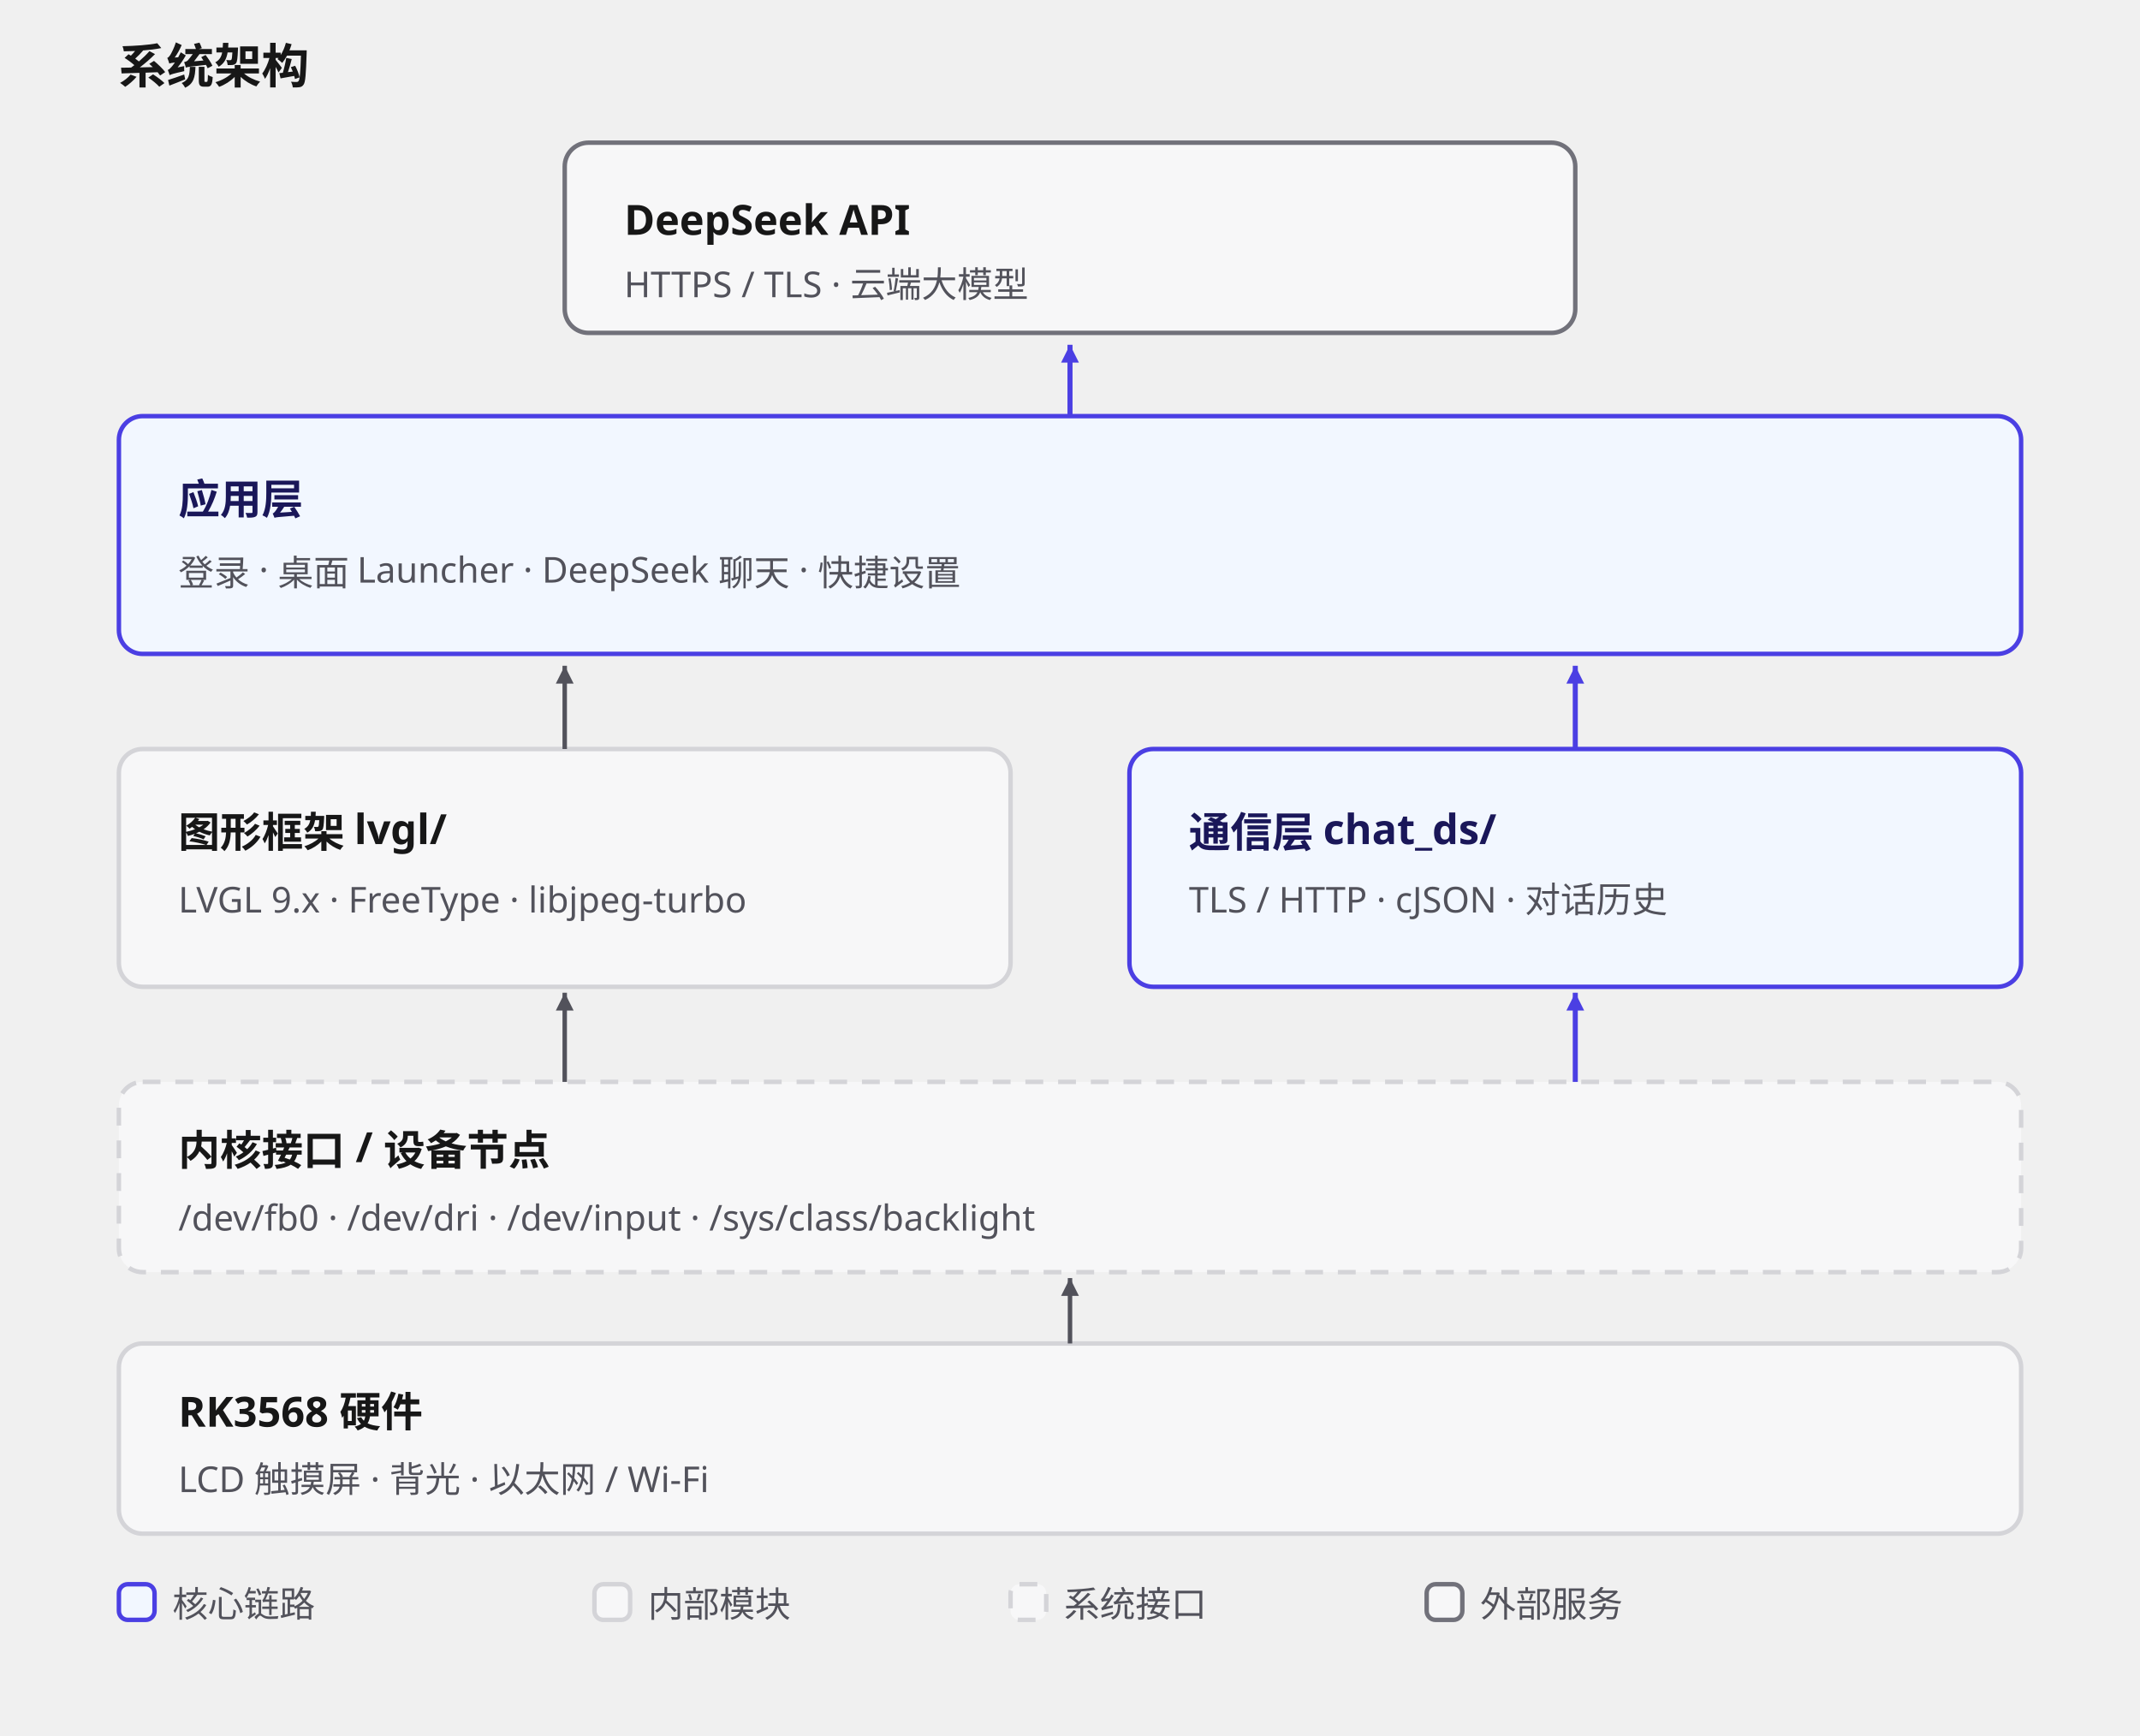
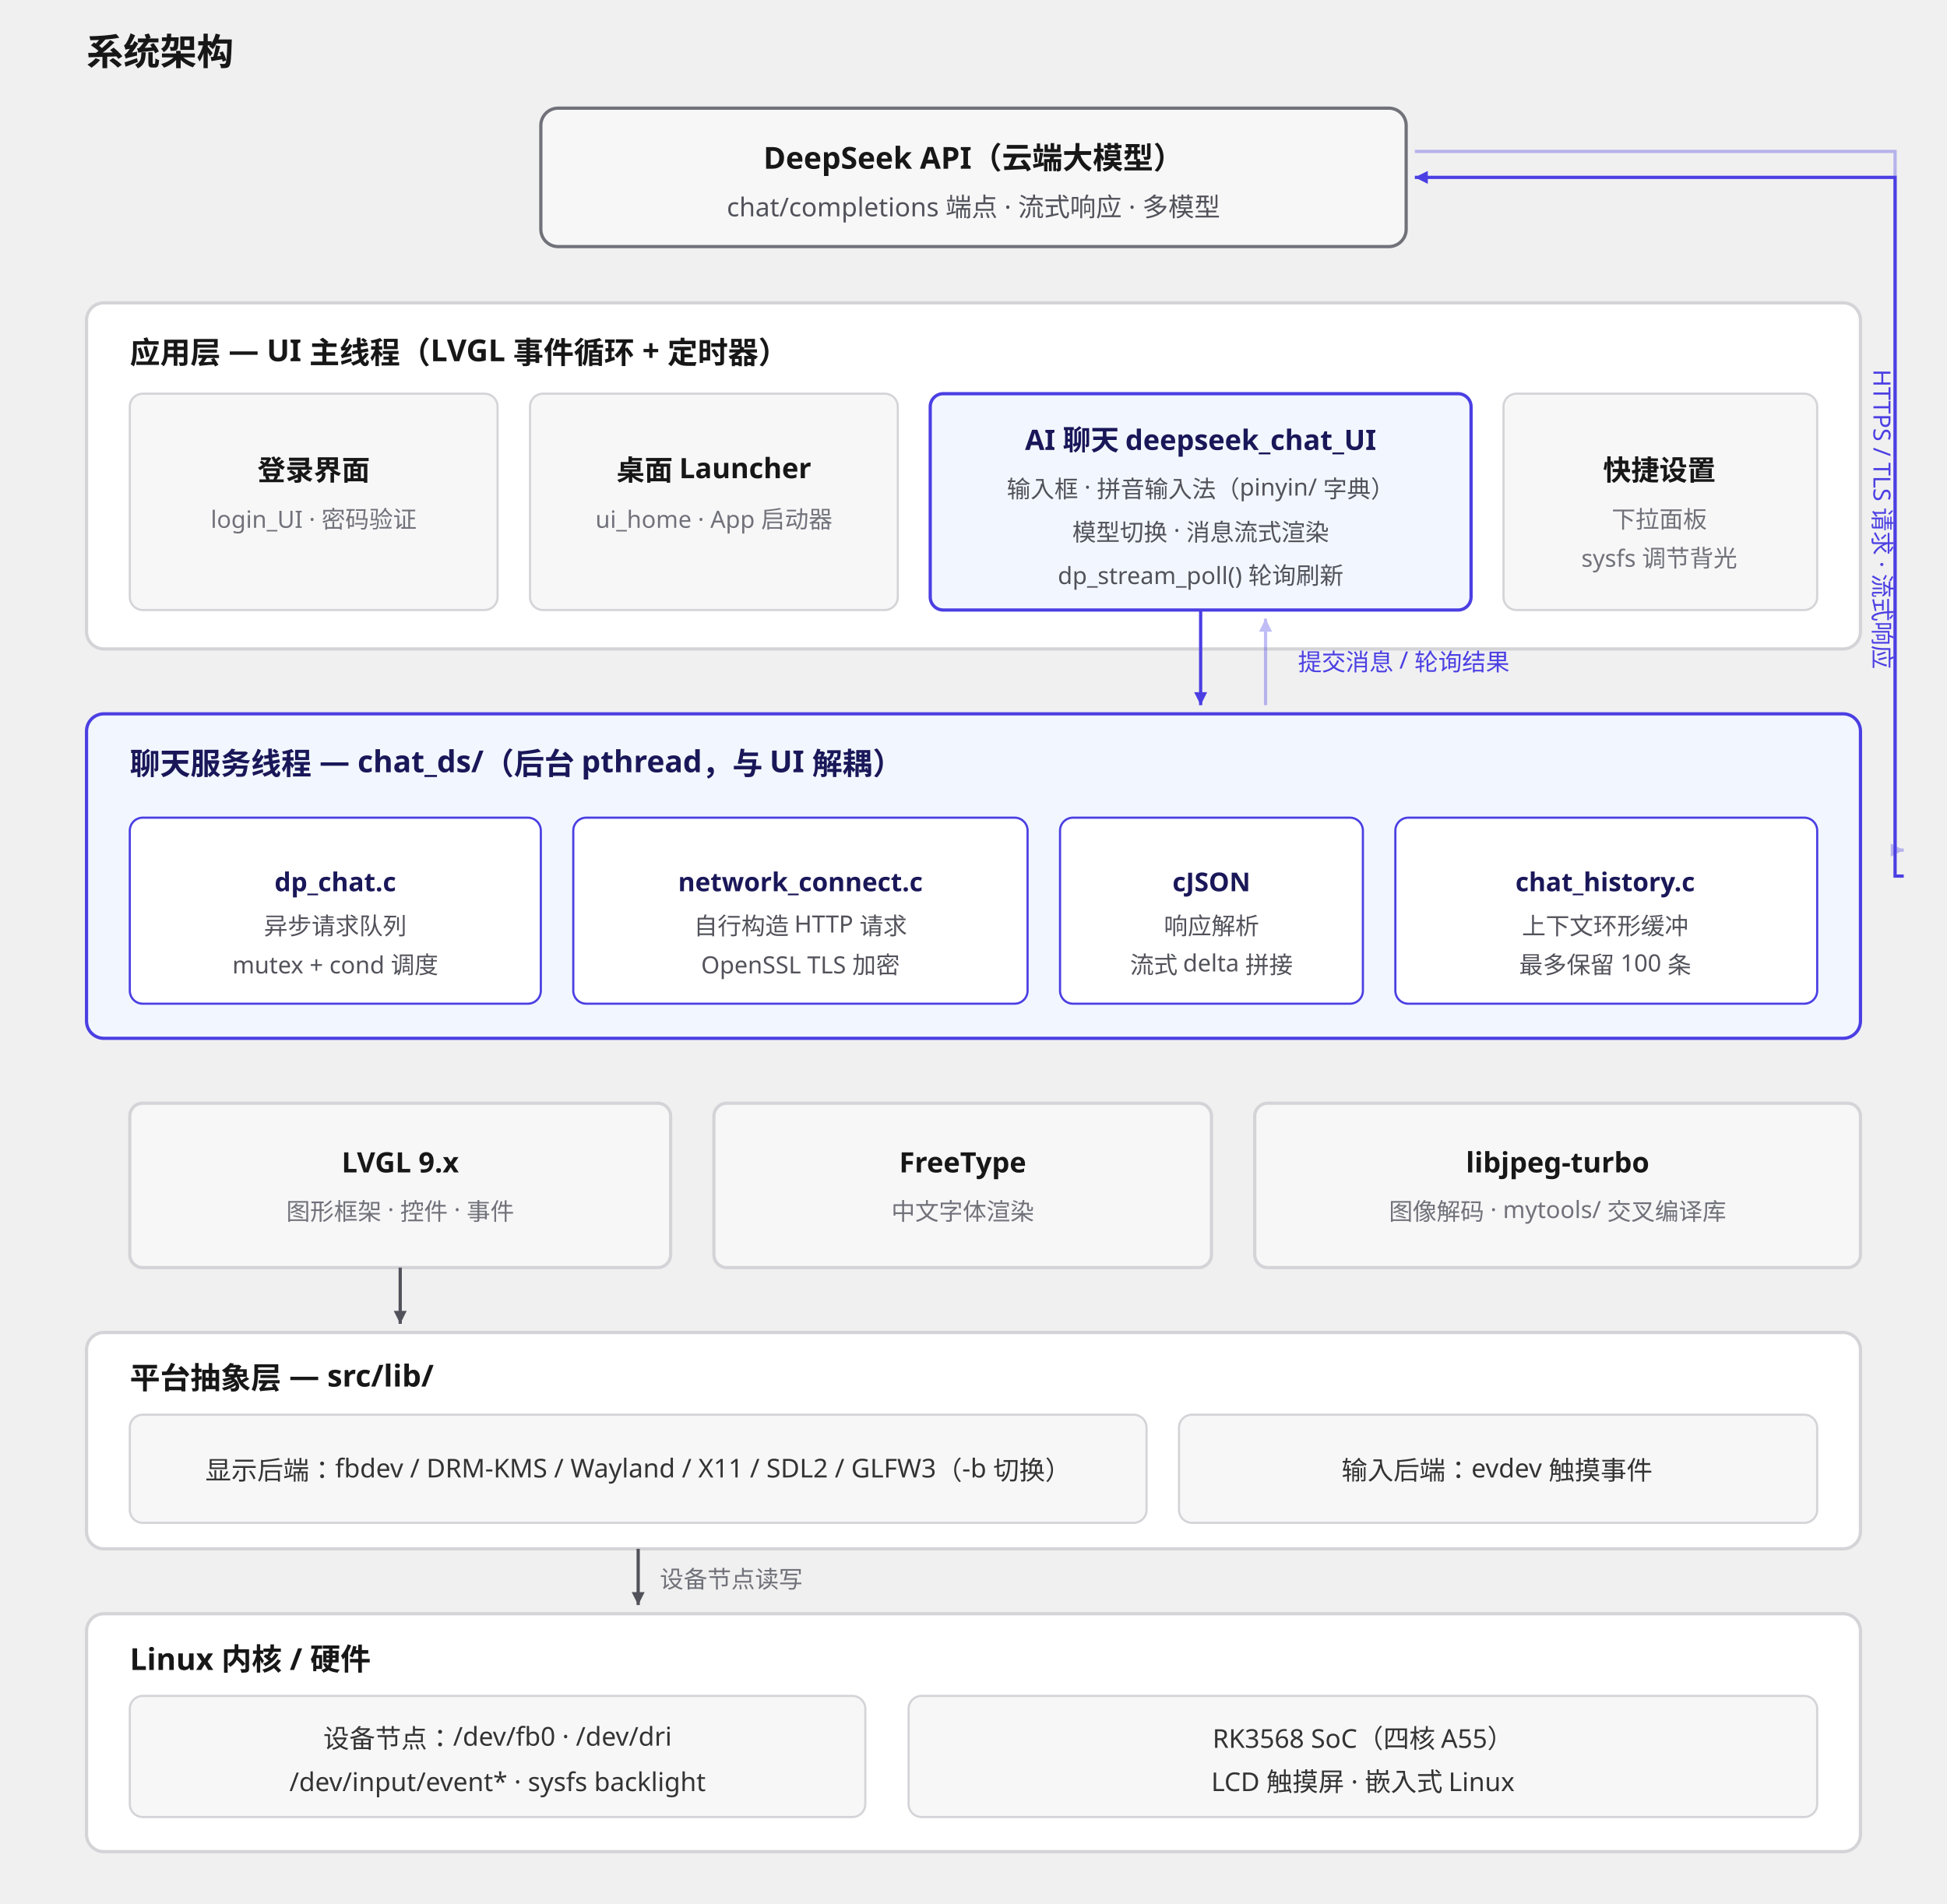
- <svg xmlns="http://www.w3.org/2000/svg" viewBox="0 0 720 584" width="720" height="584" role="img" aria-label="RK3568 AI 聊天终端系统架构">
+ <svg xmlns="http://www.w3.org/2000/svg" viewBox="0 0 900 880" width="900" height="880" role="img" aria-label="RK3568 AI 聊天终端系统架构（完整版）">
  <defs>
-     <marker id="arrowNeutral" viewBox="0 0 8 8" refX="7" refY="4" markerWidth="8" markerHeight="8" markerUnits="userSpaceOnUse" orient="auto">
+     <marker id="an" viewBox="0 0 8 8" refX="7" refY="4" markerWidth="8" markerHeight="8" markerUnits="userSpaceOnUse" orient="auto">
      <path d="M1 1 L7 4 L1 7 Z" fill="#52525B" />
    </marker>
-     <marker id="arrowBrand" viewBox="0 0 8 8" refX="7" refY="4" markerWidth="8" markerHeight="8" markerUnits="userSpaceOnUse" orient="auto">
+     <marker id="ab" viewBox="0 0 8 8" refX="7" refY="4" markerWidth="8" markerHeight="8" markerUnits="userSpaceOnUse" orient="auto">
      <path d="M1 1 L7 4 L1 7 Z" fill="#4B3FE3" />
    </marker>
  </defs>
-   <text x="40" y="28" font-family="'PingFang SC','Microsoft YaHei','Segoe UI',sans-serif" font-size="16" font-weight="600" fill="#171717">系统架构</text>
-   <rect x="190" y="48" width="340" height="64" rx="8" fill="#F7F7F8" stroke="#71717A" stroke-width="1.5" />
-   <text x="210" y="79" font-family="'PingFang SC','Microsoft YaHei','Segoe UI',sans-serif" font-size="14" font-weight="600" fill="#171717">DeepSeek API</text>
-   <text x="210" y="100" font-family="'PingFang SC','Microsoft YaHei','Segoe UI',sans-serif" font-size="12" fill="#52525B">HTTPS / TLS · 云端大模型</text>
-   <rect x="40" y="140" width="640" height="80" rx="8" fill="#F2F7FF" stroke="#4B3FE3" stroke-width="1.5" />
-   <text x="60" y="173" font-family="'PingFang SC','Microsoft YaHei','Segoe UI',sans-serif" font-size="14" font-weight="600" fill="#1A1759">应用层</text>
-   <text x="60" y="197" font-family="'PingFang SC','Microsoft YaHei','Segoe UI',sans-serif" font-size="12" fill="#52525B">登录 · 桌面 Launcher · DeepSeek 聊天 · 快捷设置</text>
-   <rect x="40" y="252" width="300" height="80" rx="8" fill="#F7F7F8" stroke="#D4D4D8" stroke-width="1.5" />
-   <text x="60" y="285" font-family="'PingFang SC','Microsoft YaHei','Segoe UI',sans-serif" font-size="14" font-weight="600" fill="#171717">图形框架 lvgl/</text>
-   <text x="60" y="307" font-family="'PingFang SC','Microsoft YaHei','Segoe UI',sans-serif" font-size="12" fill="#52525B">LVGL 9.x · FreeType · libjpeg-turbo</text>
-   <rect x="380" y="252" width="300" height="80" rx="8" fill="#F2F7FF" stroke="#4B3FE3" stroke-width="1.5" />
-   <text x="400" y="285" font-family="'PingFang SC','Microsoft YaHei','Segoe UI',sans-serif" font-size="14" font-weight="600" fill="#1A1759">通信层 chat_ds/</text>
-   <text x="400" y="307" font-family="'PingFang SC','Microsoft YaHei','Segoe UI',sans-serif" font-size="12" fill="#52525B">TLS / HTTP · cJSON · 对话历史</text>
-   <rect x="40" y="364" width="640" height="64" rx="8" fill="#F7F7F8" stroke="#D4D4D8" stroke-width="1.5" stroke-dasharray="6 5" />
-   <text x="60" y="392" font-family="'PingFang SC','Microsoft YaHei','Segoe UI',sans-serif" font-size="14" font-weight="600" fill="#171717">内核接口 / 设备节点</text>
-   <text x="60" y="414" font-family="'PingFang SC','Microsoft YaHei','Segoe UI',sans-serif" font-size="12" fill="#52525B">/dev/fb0 · /dev/dri · /dev/input · /sys/class/backlight</text>
-   <rect x="40" y="452" width="640" height="64" rx="8" fill="#F7F7F8" stroke="#D4D4D8" stroke-width="1.5" />
-   <text x="60" y="480" font-family="'PingFang SC','Microsoft YaHei','Segoe UI',sans-serif" font-size="14" font-weight="600" fill="#171717">RK3568 硬件</text>
-   <text x="60" y="502" font-family="'PingFang SC','Microsoft YaHei','Segoe UI',sans-serif" font-size="12" fill="#52525B">LCD 触摸屏 · 背光 · 以太网 / Wi-Fi</text>
-   <line x1="360" y1="452" x2="360" y2="430" stroke="#52525B" stroke-width="1.5" marker-end="url(#arrowNeutral)" />
-   <line x1="190" y1="364" x2="190" y2="334" stroke="#52525B" stroke-width="1.5" marker-end="url(#arrowNeutral)" />
-   <line x1="530" y1="364" x2="530" y2="334" stroke="#4B3FE3" stroke-width="1.7" marker-end="url(#arrowBrand)" />
-   <line x1="190" y1="252" x2="190" y2="224" stroke="#52525B" stroke-width="1.5" marker-end="url(#arrowNeutral)" />
-   <line x1="530" y1="252" x2="530" y2="224" stroke="#4B3FE3" stroke-width="1.7" marker-end="url(#arrowBrand)" />
-   <line x1="360" y1="140" x2="360" y2="116" stroke="#4B3FE3" stroke-width="1.7" marker-end="url(#arrowBrand)" />
-   <rect x="40" y="533" width="12" height="12" rx="3" fill="#F2F7FF" stroke="#4B3FE3" stroke-width="1.5" />
-   <text x="58" y="544" font-family="'PingFang SC','Microsoft YaHei','Segoe UI',sans-serif" font-size="12" fill="#52525B">核心链路</text>
-   <rect x="200" y="533" width="12" height="12" rx="3" fill="#F7F7F8" stroke="#D4D4D8" stroke-width="1.5" />
-   <text x="218" y="544" font-family="'PingFang SC','Microsoft YaHei','Segoe UI',sans-serif" font-size="12" fill="#52525B">内部模块</text>
-   <rect x="340" y="533" width="12" height="12" rx="3" fill="#F7F7F8" stroke="#D4D4D8" stroke-width="1.5" stroke-dasharray="6 5" />
-   <text x="358" y="544" font-family="'PingFang SC','Microsoft YaHei','Segoe UI',sans-serif" font-size="12" fill="#52525B">系统接口</text>
-   <rect x="480" y="533" width="12" height="12" rx="3" fill="#F7F7F8" stroke="#71717A" stroke-width="1.5" />
-   <text x="498" y="544" font-family="'PingFang SC','Microsoft YaHei','Segoe UI',sans-serif" font-size="12" fill="#52525B">外部服务</text>
+   <text x="40" y="30" font-family="'PingFang SC','Microsoft YaHei',sans-serif" font-size="17" font-weight="600" fill="#171717">系统架构</text>
+   <rect x="250" y="50" width="400" height="64" rx="8" fill="#F7F7F8" stroke="#71717A" stroke-width="1.5" />
+   <text x="450" y="78" text-anchor="middle" font-family="'PingFang SC','Microsoft YaHei',sans-serif" font-size="14" font-weight="600" fill="#171717">DeepSeek API（云端大模型）</text>
+   <text x="450" y="100" text-anchor="middle" font-family="'PingFang SC','Microsoft YaHei',sans-serif" font-size="12" fill="#52525B">chat/completions 端点 · 流式响应 · 多模型</text>
+   <rect x="40" y="140" width="820" height="160" rx="8" fill="#FFFFFF" stroke="#D4D4D8" stroke-width="1.5" />
+   <text x="60" y="168" font-family="'PingFang SC','Microsoft YaHei',sans-serif" font-size="14" font-weight="600" fill="#171717">应用层 — UI 主线程（LVGL 事件循环 + 定时器）</text>
+   <rect x="60" y="182" width="170" height="100" rx="6" fill="#F7F7F8" stroke="#D4D4D8" />
+   <text x="145" y="222" text-anchor="middle" font-family="'PingFang SC','Microsoft YaHei',sans-serif" font-size="13" font-weight="600" fill="#171717">登录界面</text>
+   <text x="145" y="244" text-anchor="middle" font-family="'PingFang SC','Microsoft YaHei',sans-serif" font-size="11" fill="#71717A">login_UI · 密码验证</text>
+   <rect x="245" y="182" width="170" height="100" rx="6" fill="#F7F7F8" stroke="#D4D4D8" />
+   <text x="330" y="222" text-anchor="middle" font-family="'PingFang SC','Microsoft YaHei',sans-serif" font-size="13" font-weight="600" fill="#171717">桌面 Launcher</text>
+   <text x="330" y="244" text-anchor="middle" font-family="'PingFang SC','Microsoft YaHei',sans-serif" font-size="11" fill="#71717A">ui_home · App 启动器</text>
+   <rect x="430" y="182" width="250" height="100" rx="6" fill="#F2F7FF" stroke="#4B3FE3" stroke-width="1.5" />
+   <text x="555" y="208" text-anchor="middle" font-family="'PingFang SC','Microsoft YaHei',sans-serif" font-size="13" font-weight="600" fill="#1A1759">AI 聊天 deepseek_chat_UI</text>
+   <text x="555" y="230" text-anchor="middle" font-family="'PingFang SC','Microsoft YaHei',sans-serif" font-size="11" fill="#52525B">输入框 · 拼音输入法（pinyin/ 字典）</text>
+   <text x="555" y="250" text-anchor="middle" font-family="'PingFang SC','Microsoft YaHei',sans-serif" font-size="11" fill="#52525B">模型切换 · 消息流式渲染</text>
+   <text x="555" y="270" text-anchor="middle" font-family="'PingFang SC','Microsoft YaHei',sans-serif" font-size="11" fill="#52525B">dp_stream_poll() 轮询刷新</text>
+   <rect x="695" y="182" width="145" height="100" rx="6" fill="#F7F7F8" stroke="#D4D4D8" />
+   <text x="767" y="222" text-anchor="middle" font-family="'PingFang SC','Microsoft YaHei',sans-serif" font-size="13" font-weight="600" fill="#171717">快捷设置</text>
+   <text x="767" y="244" text-anchor="middle" font-family="'PingFang SC','Microsoft YaHei',sans-serif" font-size="11" fill="#71717A">下拉面板</text>
+   <text x="767" y="262" text-anchor="middle" font-family="'PingFang SC','Microsoft YaHei',sans-serif" font-size="11" fill="#71717A">sysfs 调节背光</text>
+   <rect x="40" y="330" width="820" height="150" rx="8" fill="#F2F7FF" stroke="#4B3FE3" stroke-width="1.5" />
+   <text x="60" y="358" font-family="'PingFang SC','Microsoft YaHei',sans-serif" font-size="14" font-weight="600" fill="#1A1759">聊天服务线程 — chat_ds/（后台 pthread，与 UI 解耦）</text>
+   <rect x="60" y="378" width="190" height="86" rx="6" fill="#FFFFFF" stroke="#4B3FE3" />
+   <text x="155" y="412" text-anchor="middle" font-family="'PingFang SC','Microsoft YaHei',sans-serif" font-size="12" font-weight="600" fill="#1A1759">dp_chat.c</text>
+   <text x="155" y="432" text-anchor="middle" font-family="'PingFang SC','Microsoft YaHei',sans-serif" font-size="11" fill="#52525B">异步请求队列</text>
+   <text x="155" y="450" text-anchor="middle" font-family="'PingFang SC','Microsoft YaHei',sans-serif" font-size="11" fill="#52525B">mutex + cond 调度</text>
+   <rect x="265" y="378" width="210" height="86" rx="6" fill="#FFFFFF" stroke="#4B3FE3" />
+   <text x="370" y="412" text-anchor="middle" font-family="'PingFang SC','Microsoft YaHei',sans-serif" font-size="12" font-weight="600" fill="#1A1759">network_connect.c</text>
+   <text x="370" y="432" text-anchor="middle" font-family="'PingFang SC','Microsoft YaHei',sans-serif" font-size="11" fill="#52525B">自行构造 HTTP 请求</text>
+   <text x="370" y="450" text-anchor="middle" font-family="'PingFang SC','Microsoft YaHei',sans-serif" font-size="11" fill="#52525B">OpenSSL TLS 加密</text>
+   <rect x="490" y="378" width="140" height="86" rx="6" fill="#FFFFFF" stroke="#4B3FE3" />
+   <text x="560" y="412" text-anchor="middle" font-family="'PingFang SC','Microsoft YaHei',sans-serif" font-size="12" font-weight="600" fill="#1A1759">cJSON</text>
+   <text x="560" y="432" text-anchor="middle" font-family="'PingFang SC','Microsoft YaHei',sans-serif" font-size="11" fill="#52525B">响应解析</text>
+   <text x="560" y="450" text-anchor="middle" font-family="'PingFang SC','Microsoft YaHei',sans-serif" font-size="11" fill="#52525B">流式 delta 拼接</text>
+   <rect x="645" y="378" width="195" height="86" rx="6" fill="#FFFFFF" stroke="#4B3FE3" />
+   <text x="742" y="412" text-anchor="middle" font-family="'PingFang SC','Microsoft YaHei',sans-serif" font-size="12" font-weight="600" fill="#1A1759">chat_history.c</text>
+   <text x="742" y="432" text-anchor="middle" font-family="'PingFang SC','Microsoft YaHei',sans-serif" font-size="11" fill="#52525B">上下文环形缓冲</text>
+   <text x="742" y="450" text-anchor="middle" font-family="'PingFang SC','Microsoft YaHei',sans-serif" font-size="11" fill="#52525B">最多保留 100 条</text>
+   <path d="M 880 405 H 876 V 82 H 654" fill="none" stroke="#4B3FE3" stroke-width="1.5" marker-end="url(#ab)" />
+   <path d="M 654 70 H 876 V 393 H 880" fill="none" stroke="#4B3FE3" stroke-width="1.5" marker-end="url(#ab)" opacity="0.35" />
+   <text x="866" y="240" font-family="'PingFang SC','Microsoft YaHei',sans-serif" font-size="11" fill="#4B3FE3" transform="rotate(90 866 240)" text-anchor="middle">HTTPS / TLS 请求 · 流式响应</text>
+   <path d="M 555 282 V 326" fill="none" stroke="#4B3FE3" stroke-width="1.5" marker-end="url(#ab)" />
+   <path d="M 585 326 V 286" fill="none" stroke="#4B3FE3" stroke-width="1.5" marker-end="url(#ab)" opacity="0.35" />
+   <text x="600" y="310" font-family="'PingFang SC','Microsoft YaHei',sans-serif" font-size="11" fill="#4B3FE3">提交消息 / 轮询结果</text>
+   <rect x="60" y="510" width="250" height="76" rx="6" fill="#F7F7F8" stroke="#D4D4D8" stroke-width="1.5" />
+   <text x="185" y="542" text-anchor="middle" font-family="'PingFang SC','Microsoft YaHei',sans-serif" font-size="13" font-weight="600" fill="#171717">LVGL 9.x</text>
+   <text x="185" y="564" text-anchor="middle" font-family="'PingFang SC','Microsoft YaHei',sans-serif" font-size="11" fill="#71717A">图形框架 · 控件 · 事件</text>
+   <rect x="330" y="510" width="230" height="76" rx="6" fill="#F7F7F8" stroke="#D4D4D8" stroke-width="1.5" />
+   <text x="445" y="542" text-anchor="middle" font-family="'PingFang SC','Microsoft YaHei',sans-serif" font-size="13" font-weight="600" fill="#171717">FreeType</text>
+   <text x="445" y="564" text-anchor="middle" font-family="'PingFang SC','Microsoft YaHei',sans-serif" font-size="11" fill="#71717A">中文字体渲染</text>
+   <rect x="580" y="510" width="280" height="76" rx="6" fill="#F7F7F8" stroke="#D4D4D8" stroke-width="1.5" />
+   <text x="720" y="542" text-anchor="middle" font-family="'PingFang SC','Microsoft YaHei',sans-serif" font-size="13" font-weight="600" fill="#171717">libjpeg-turbo</text>
+   <text x="720" y="564" text-anchor="middle" font-family="'PingFang SC','Microsoft YaHei',sans-serif" font-size="11" fill="#71717A">图像解码 · mytools/ 交叉编译库</text>
+   <rect x="40" y="616" width="820" height="100" rx="8" fill="#FFFFFF" stroke="#D4D4D8" stroke-width="1.5" />
+   <text x="60" y="642" font-family="'PingFang SC','Microsoft YaHei',sans-serif" font-size="14" font-weight="600" fill="#171717">平台抽象层 — src/lib/</text>
+   <rect x="60" y="654" width="470" height="50" rx="6" fill="#F7F7F8" stroke="#D4D4D8" />
+   <text x="295" y="684" text-anchor="middle" font-family="'PingFang SC','Microsoft YaHei',sans-serif" font-size="12" fill="#333333">显示后端：fbdev / DRM-KMS / Wayland / X11 / SDL2 / GLFW3（-b 切换）</text>
+   <rect x="545" y="654" width="295" height="50" rx="6" fill="#F7F7F8" stroke="#D4D4D8" />
+   <text x="692" y="684" text-anchor="middle" font-family="'PingFang SC','Microsoft YaHei',sans-serif" font-size="12" fill="#333333">输入后端：evdev 触摸事件</text>
+   <rect x="40" y="746" width="820" height="110" rx="8" fill="#FFFFFF" stroke="#D4D4D8" stroke-width="1.5" />
+   <text x="60" y="772" font-family="'PingFang SC','Microsoft YaHei',sans-serif" font-size="14" font-weight="600" fill="#171717">Linux 内核 / 硬件</text>
+   <rect x="60" y="784" width="340" height="56" rx="6" fill="#F7F7F8" stroke="#D4D4D8" />
+   <text x="230" y="808" text-anchor="middle" font-family="'PingFang SC','Microsoft YaHei',sans-serif" font-size="12" fill="#333333">设备节点：/dev/fb0 · /dev/dri</text>
+   <text x="230" y="828" text-anchor="middle" font-family="'PingFang SC','Microsoft YaHei',sans-serif" font-size="12" fill="#333333">/dev/input/event* · sysfs backlight</text>
+   <rect x="420" y="784" width="420" height="56" rx="6" fill="#F7F7F8" stroke="#D4D4D8" />
+   <text x="630" y="808" text-anchor="middle" font-family="'PingFang SC','Microsoft YaHei',sans-serif" font-size="12" fill="#333333">RK3568 SoC（四核 A55）</text>
+   <text x="630" y="828" text-anchor="middle" font-family="'PingFang SC','Microsoft YaHei',sans-serif" font-size="12" fill="#333333">LCD 触摸屏 · 嵌入式 Linux</text>
+   <path d="M 185 586 V 612" fill="none" stroke="#52525B" stroke-width="1.5" marker-end="url(#an)" />
+   <path d="M 295 716 V 742" fill="none" stroke="#52525B" stroke-width="1.5" marker-end="url(#an)" />
+   <text x="305" y="734" font-family="'PingFang SC','Microsoft YaHei',sans-serif" font-size="11" fill="#71717A">设备节点读写</text>
</svg>
